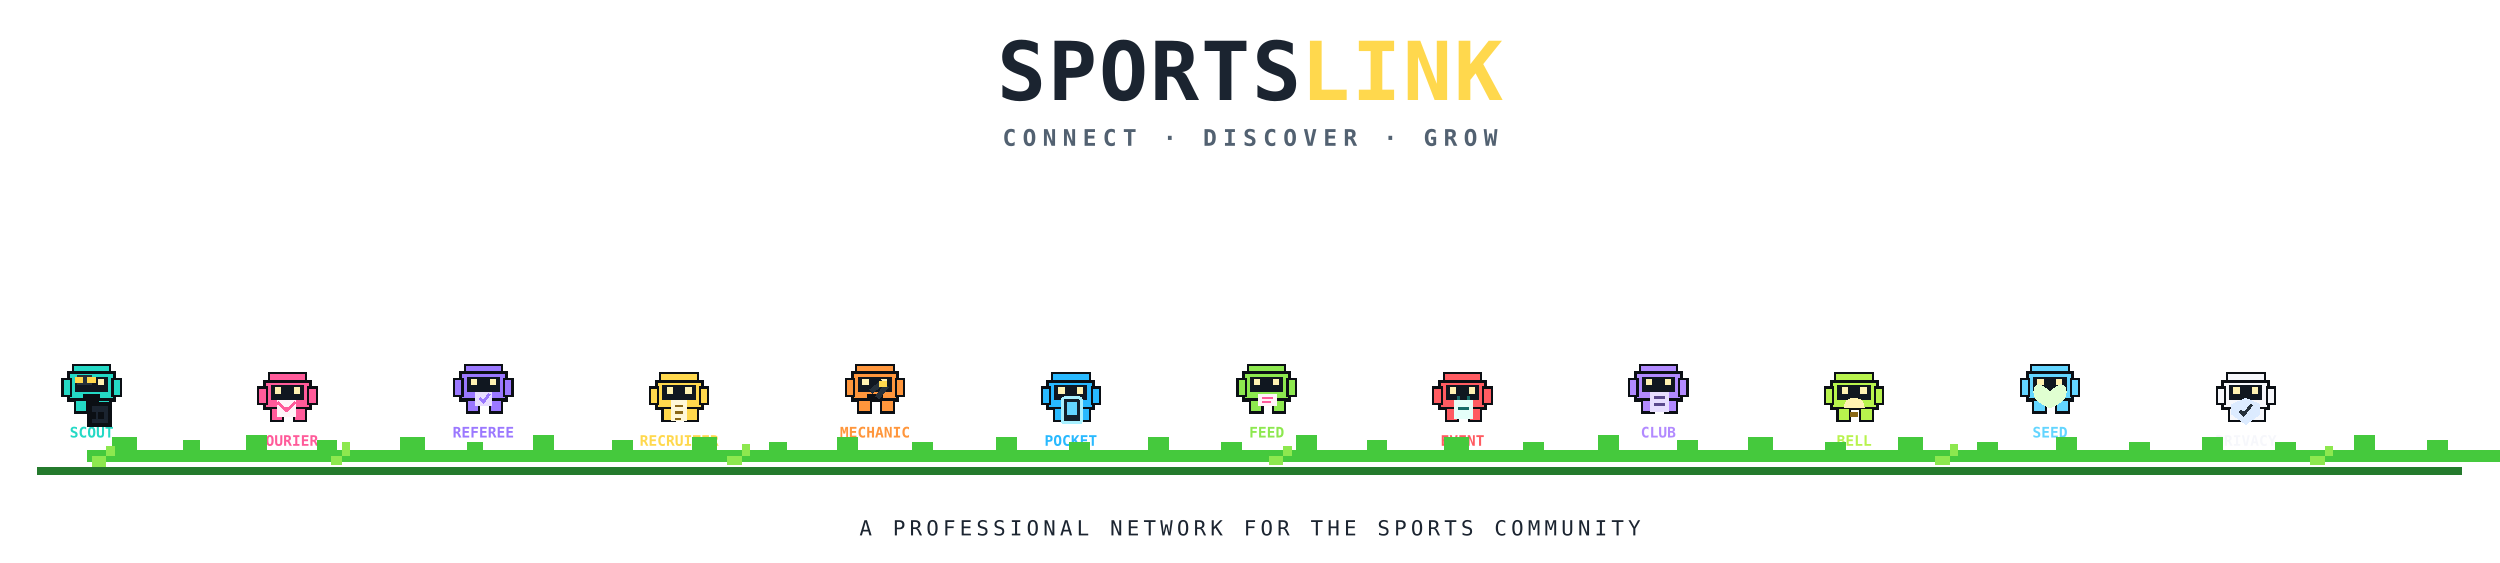
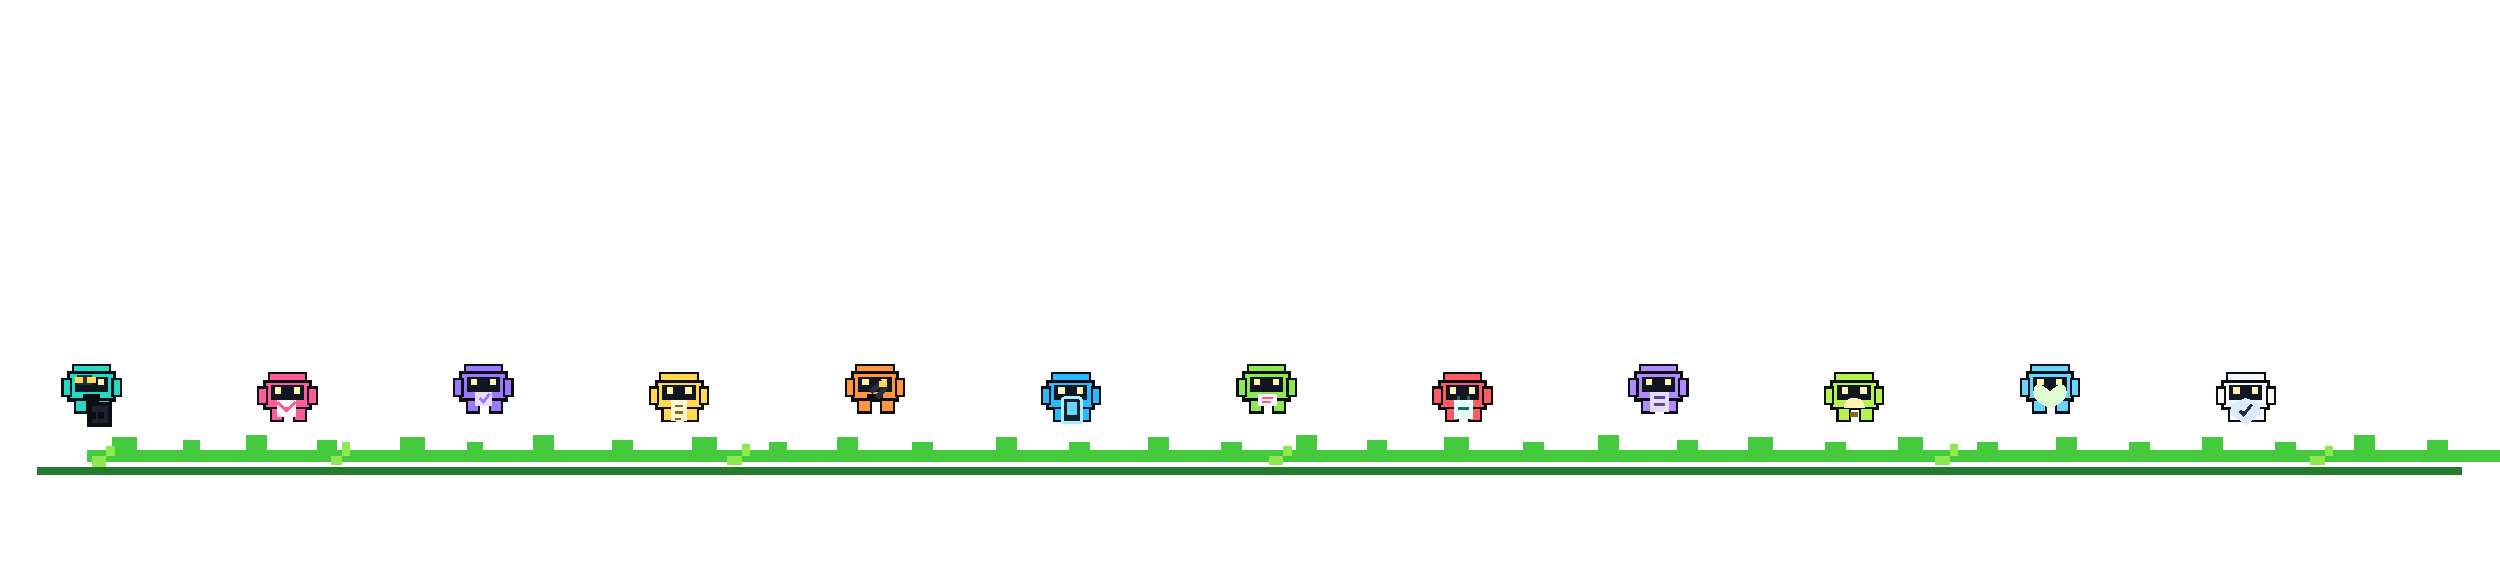
<svg xmlns="http://www.w3.org/2000/svg" viewBox="0 0 1200 270" role="img" aria-labelledby="title desc">
  <defs>
    <style>@media(prefers-reduced-motion:reduce){animateTransform{display:none}}</style>
  </defs>
-   <g font-family="monospace" font-weight="bold" text-anchor="middle">
-     <text x="600" y="48" font-size="39" letter-spacing="1" fill="#1B2430">SPORTS<tspan fill="#FFD84D">LINK</tspan>
-     </text>
-     <text x="600" y="70" font-size="11" letter-spacing="3" fill="#526171">CONNECT · DISCOVER · GROW</text>
-   </g>
  <g transform="translate(30 173)">
    <animateTransform attributeName="transform" type="translate" values="30 173;30 168;30 173" dur="1.25s" repeatCount="indefinite" begin="0s" />
    <g shape-rendering="crispEdges">
      <rect x="5" y="2" width="18" height="4" fill="#24D9C5" stroke="#0B0F14" stroke-width="1" />
      <rect x="3" y="6" width="22" height="13" fill="#24D9C5" stroke="#0B0F14" stroke-width="1.5" />
      <rect x="6" y="8" width="16" height="7" fill="#101720" />
      <rect x="8" y="9" width="3" height="3" fill="#FFF2B2" />
      <rect x="17" y="9" width="3" height="3" fill="#FFF2B2" />
      <rect x="10" y="16" width="8" height="2" fill="#0B0F14" />
      <rect x="6" y="19" width="6" height="6" fill="#24D9C5" stroke="#0B0F14" stroke-width="1" />
      <rect x="17" y="19" width="6" height="6" fill="#24D9C5" stroke="#0B0F14" stroke-width="1" />
      <rect x="0" y="9" width="4" height="8" fill="#24D9C5" stroke="#0B0F14" stroke-width="1" />
      <rect x="24" y="9" width="4" height="8" fill="#24D9C5" stroke="#0B0F14" stroke-width="1" />
      <rect x="7" y="7" width="7" height="5" fill="#26313B" />
      <rect x="6" y="8" width="4" height="3" fill="#FFD84D" />
      <rect x="12" y="8" width="4" height="3" fill="#FFD84D" />
      <path d="M10 9h2" stroke="#26313B" stroke-width="1" />
    </g>
-     <text x="14" y="37" text-anchor="middle" fill="#24D9C5" font-family="monospace" font-size="7" font-weight="bold">SCOUT</text>
  </g>
  <g transform="translate(124 177)">
    <animateTransform attributeName="transform" type="translate" values="124 177;124 172;124 177" dur="1.42s" repeatCount="indefinite" begin="0.11s" />
    <g shape-rendering="crispEdges">
      <rect x="5" y="2" width="18" height="4" fill="#FF5B9A" stroke="#0B0F14" stroke-width="1" />
      <rect x="3" y="6" width="22" height="13" fill="#FF5B9A" stroke="#0B0F14" stroke-width="1.5" />
      <rect x="6" y="8" width="16" height="7" fill="#101720" />
      <rect x="8" y="9" width="3" height="3" fill="#FFF2B2" />
      <rect x="17" y="9" width="3" height="3" fill="#FFF2B2" />
      <rect x="10" y="16" width="8" height="2" fill="#0B0F14" />
      <rect x="6" y="19" width="6" height="6" fill="#FF5B9A" stroke="#0B0F14" stroke-width="1" />
      <rect x="17" y="19" width="6" height="6" fill="#FF5B9A" stroke="#0B0F14" stroke-width="1" />
      <rect x="0" y="9" width="4" height="8" fill="#FF5B9A" stroke="#0B0F14" stroke-width="1" />
      <rect x="24" y="9" width="4" height="8" fill="#FF5B9A" stroke="#0B0F14" stroke-width="1" />
      <rect x="9" y="15" width="9" height="8" fill="#FFF4F8" />
      <path d="M9 16l4.5 4 4.5-4" fill="none" stroke="#FF5B9A" stroke-width="1.5" />
    </g>
-     <text x="14" y="37" text-anchor="middle" fill="#FF5B9A" font-family="monospace" font-size="7" font-weight="bold">COURIER</text>
  </g>
  <g transform="translate(218 173)">
    <animateTransform attributeName="transform" type="translate" values="218 173;218 168;218 173" dur="1.59s" repeatCount="indefinite" begin="0.22s" />
    <g shape-rendering="crispEdges">
      <rect x="5" y="2" width="18" height="4" fill="#9B78FF" stroke="#0B0F14" stroke-width="1" />
      <rect x="3" y="6" width="22" height="13" fill="#9B78FF" stroke="#0B0F14" stroke-width="1.5" />
      <rect x="6" y="8" width="16" height="7" fill="#101720" />
      <rect x="8" y="9" width="3" height="3" fill="#FFF2B2" />
      <rect x="17" y="9" width="3" height="3" fill="#FFF2B2" />
      <rect x="10" y="16" width="8" height="2" fill="#0B0F14" />
      <rect x="6" y="19" width="6" height="6" fill="#9B78FF" stroke="#0B0F14" stroke-width="1" />
      <rect x="17" y="19" width="6" height="6" fill="#9B78FF" stroke="#0B0F14" stroke-width="1" />
      <rect x="0" y="9" width="4" height="8" fill="#9B78FF" stroke="#0B0F14" stroke-width="1" />
      <rect x="24" y="9" width="4" height="8" fill="#9B78FF" stroke="#0B0F14" stroke-width="1" />
      <path d="M10 15h8v7h-8z" fill="#E8DEFF" />
      <path d="M12 18l2 2 3-4" fill="none" stroke="#9B78FF" stroke-width="1.5" />
    </g>
-     <text x="14" y="37" text-anchor="middle" fill="#9B78FF" font-family="monospace" font-size="7" font-weight="bold">REFEREE</text>
  </g>
  <g transform="translate(312 177)">
    <animateTransform attributeName="transform" type="translate" values="312 177;312 172;312 177" dur="1.76s" repeatCount="indefinite" begin="0.33s" />
    <g shape-rendering="crispEdges">
      <rect x="5" y="2" width="18" height="4" fill="#FFD84D" stroke="#0B0F14" stroke-width="1" />
      <rect x="3" y="6" width="22" height="13" fill="#FFD84D" stroke="#0B0F14" stroke-width="1.5" />
      <rect x="6" y="8" width="16" height="7" fill="#101720" />
      <rect x="8" y="9" width="3" height="3" fill="#FFF2B2" />
      <rect x="17" y="9" width="3" height="3" fill="#FFF2B2" />
      <rect x="10" y="16" width="8" height="2" fill="#0B0F14" />
      <rect x="6" y="19" width="6" height="6" fill="#FFD84D" stroke="#0B0F14" stroke-width="1" />
      <rect x="17" y="19" width="6" height="6" fill="#FFD84D" stroke="#0B0F14" stroke-width="1" />
      <rect x="0" y="9" width="4" height="8" fill="#FFD84D" stroke="#0B0F14" stroke-width="1" />
      <rect x="24" y="9" width="4" height="8" fill="#FFD84D" stroke="#0B0F14" stroke-width="1" />
      <rect x="10" y="15" width="8" height="10" fill="#FFF8D8" />
      <path d="M12 18h4m-4 3h4m-4 3h3" stroke="#8A6818" stroke-width="1" />
    </g>
-     <text x="14" y="37" text-anchor="middle" fill="#FFD84D" font-family="monospace" font-size="7" font-weight="bold">RECRUITER</text>
  </g>
  <g transform="translate(406 173)">
    <animateTransform attributeName="transform" type="translate" values="406 173;406 168;406 173" dur="1.25s" repeatCount="indefinite" begin="0.44s" />
    <g shape-rendering="crispEdges">
      <rect x="5" y="2" width="18" height="4" fill="#FF963C" stroke="#0B0F14" stroke-width="1" />
      <rect x="3" y="6" width="22" height="13" fill="#FF963C" stroke="#0B0F14" stroke-width="1.5" />
      <rect x="6" y="8" width="16" height="7" fill="#101720" />
      <rect x="8" y="9" width="3" height="3" fill="#FFF2B2" />
      <rect x="17" y="9" width="3" height="3" fill="#FFF2B2" />
      <rect x="10" y="16" width="8" height="2" fill="#0B0F14" />
      <rect x="6" y="19" width="6" height="6" fill="#FF963C" stroke="#0B0F14" stroke-width="1" />
      <rect x="17" y="19" width="6" height="6" fill="#FF963C" stroke="#0B0F14" stroke-width="1" />
      <rect x="0" y="9" width="4" height="8" fill="#FF963C" stroke="#0B0F14" stroke-width="1" />
      <rect x="24" y="9" width="4" height="8" fill="#FF963C" stroke="#0B0F14" stroke-width="1" />
      <path d="M12 15l5-4 2 2-4 5" stroke="#26313B" stroke-width="2.5" fill="none" />
      <rect x="16" y="10" width="4" height="3" fill="#FFD84D" />
    </g>
-     <text x="14" y="37" text-anchor="middle" fill="#FF963C" font-family="monospace" font-size="7" font-weight="bold">MECHANIC</text>
  </g>
  <g transform="translate(500 177)">
    <animateTransform attributeName="transform" type="translate" values="500 177;500 172;500 177" dur="1.42s" repeatCount="indefinite" begin="0.55s" />
    <g shape-rendering="crispEdges">
      <rect x="5" y="2" width="18" height="4" fill="#28B9FF" stroke="#0B0F14" stroke-width="1" />
      <rect x="3" y="6" width="22" height="13" fill="#28B9FF" stroke="#0B0F14" stroke-width="1.5" />
      <rect x="6" y="8" width="16" height="7" fill="#101720" />
      <rect x="8" y="9" width="3" height="3" fill="#FFF2B2" />
      <rect x="17" y="9" width="3" height="3" fill="#FFF2B2" />
      <rect x="10" y="16" width="8" height="2" fill="#0B0F14" />
      <rect x="6" y="19" width="6" height="6" fill="#28B9FF" stroke="#0B0F14" stroke-width="1" />
      <rect x="17" y="19" width="6" height="6" fill="#28B9FF" stroke="#0B0F14" stroke-width="1" />
      <rect x="0" y="9" width="4" height="8" fill="#28B9FF" stroke="#0B0F14" stroke-width="1" />
      <rect x="24" y="9" width="4" height="8" fill="#28B9FF" stroke="#0B0F14" stroke-width="1" />
      <rect x="10" y="14" width="9" height="12" rx="1" fill="#14202B" stroke="#A8F0FF" stroke-width="1.5" />
      <rect x="12" y="16" width="5" height="6" fill="#63D5FF" />
    </g>
-     <text x="14" y="37" text-anchor="middle" fill="#28B9FF" font-family="monospace" font-size="7" font-weight="bold">POCKET</text>
  </g>
  <g transform="translate(594 173)">
    <animateTransform attributeName="transform" type="translate" values="594 173;594 168;594 173" dur="1.59s" repeatCount="indefinite" begin="0.66s" />
    <g shape-rendering="crispEdges">
      <rect x="5" y="2" width="18" height="4" fill="#8DE84F" stroke="#0B0F14" stroke-width="1" />
      <rect x="3" y="6" width="22" height="13" fill="#8DE84F" stroke="#0B0F14" stroke-width="1.5" />
      <rect x="6" y="8" width="16" height="7" fill="#101720" />
      <rect x="8" y="9" width="3" height="3" fill="#FFF2B2" />
      <rect x="17" y="9" width="3" height="3" fill="#FFF2B2" />
      <rect x="10" y="16" width="8" height="2" fill="#0B0F14" />
      <rect x="6" y="19" width="6" height="6" fill="#8DE84F" stroke="#0B0F14" stroke-width="1" />
      <rect x="17" y="19" width="6" height="6" fill="#8DE84F" stroke="#0B0F14" stroke-width="1" />
      <rect x="0" y="9" width="4" height="8" fill="#8DE84F" stroke="#0B0F14" stroke-width="1" />
      <rect x="24" y="9" width="4" height="8" fill="#8DE84F" stroke="#0B0F14" stroke-width="1" />
      <rect x="10" y="16" width="9" height="6" fill="#FFF4F8" />
      <path d="M12 18h5m-5 2h4" stroke="#FF5B9A" stroke-width="1" />
    </g>
-     <text x="14" y="37" text-anchor="middle" fill="#8DE84F" font-family="monospace" font-size="7" font-weight="bold">FEED</text>
  </g>
  <g transform="translate(688 177)">
    <animateTransform attributeName="transform" type="translate" values="688 177;688 172;688 177" dur="1.76s" repeatCount="indefinite" begin="0.77s" />
    <g shape-rendering="crispEdges">
      <rect x="5" y="2" width="18" height="4" fill="#FF5B61" stroke="#0B0F14" stroke-width="1" />
      <rect x="3" y="6" width="22" height="13" fill="#FF5B61" stroke="#0B0F14" stroke-width="1.5" />
      <rect x="6" y="8" width="16" height="7" fill="#101720" />
      <rect x="8" y="9" width="3" height="3" fill="#FFF2B2" />
      <rect x="17" y="9" width="3" height="3" fill="#FFF2B2" />
      <rect x="10" y="16" width="8" height="2" fill="#0B0F14" />
      <rect x="6" y="19" width="6" height="6" fill="#FF5B61" stroke="#0B0F14" stroke-width="1" />
      <rect x="17" y="19" width="6" height="6" fill="#FF5B61" stroke="#0B0F14" stroke-width="1" />
      <rect x="0" y="9" width="4" height="8" fill="#FF5B61" stroke="#0B0F14" stroke-width="1" />
      <rect x="24" y="9" width="4" height="8" fill="#FF5B61" stroke="#0B0F14" stroke-width="1" />
      <rect x="10" y="15" width="9" height="9" fill="#E5FFF9" />
      <path d="M12 15v-2m5 2v-2m-5 6h5" stroke="#176B68" stroke-width="1.5" />
    </g>
-     <text x="14" y="37" text-anchor="middle" fill="#FF5B61" font-family="monospace" font-size="7" font-weight="bold">EVENT</text>
  </g>
  <g transform="translate(782 173)">
    <animateTransform attributeName="transform" type="translate" values="782 173;782 168;782 173" dur="1.25s" repeatCount="indefinite" begin="0.88s" />
    <g shape-rendering="crispEdges">
      <rect x="5" y="2" width="18" height="4" fill="#B28AFF" stroke="#0B0F14" stroke-width="1" />
      <rect x="3" y="6" width="22" height="13" fill="#B28AFF" stroke="#0B0F14" stroke-width="1.5" />
      <rect x="6" y="8" width="16" height="7" fill="#101720" />
      <rect x="8" y="9" width="3" height="3" fill="#FFF2B2" />
      <rect x="17" y="9" width="3" height="3" fill="#FFF2B2" />
      <rect x="10" y="16" width="8" height="2" fill="#0B0F14" />
      <rect x="6" y="19" width="6" height="6" fill="#B28AFF" stroke="#0B0F14" stroke-width="1" />
      <rect x="17" y="19" width="6" height="6" fill="#B28AFF" stroke="#0B0F14" stroke-width="1" />
      <rect x="0" y="9" width="4" height="8" fill="#B28AFF" stroke="#0B0F14" stroke-width="1" />
      <rect x="24" y="9" width="4" height="8" fill="#B28AFF" stroke="#0B0F14" stroke-width="1" />
      <path d="M10 15h9v10h-9z" fill="#E7DEFF" />
      <path d="M12 18h5m-5 3h5" stroke="#59488C" stroke-width="1.5" />
    </g>
-     <text x="14" y="37" text-anchor="middle" fill="#B28AFF" font-family="monospace" font-size="7" font-weight="bold">CLUB</text>
  </g>
  <g transform="translate(876 177)">
    <animateTransform attributeName="transform" type="translate" values="876 177;876 172;876 177" dur="1.42s" repeatCount="indefinite" begin="0.99s" />
    <g shape-rendering="crispEdges">
      <rect x="5" y="2" width="18" height="4" fill="#B8F34D" stroke="#0B0F14" stroke-width="1" />
      <rect x="3" y="6" width="22" height="13" fill="#B8F34D" stroke="#0B0F14" stroke-width="1.5" />
      <rect x="6" y="8" width="16" height="7" fill="#101720" />
      <rect x="8" y="9" width="3" height="3" fill="#FFF2B2" />
      <rect x="17" y="9" width="3" height="3" fill="#FFF2B2" />
      <rect x="10" y="16" width="8" height="2" fill="#0B0F14" />
      <rect x="6" y="19" width="6" height="6" fill="#B8F34D" stroke="#0B0F14" stroke-width="1" />
      <rect x="17" y="19" width="6" height="6" fill="#B8F34D" stroke="#0B0F14" stroke-width="1" />
      <rect x="0" y="9" width="4" height="8" fill="#B8F34D" stroke="#0B0F14" stroke-width="1" />
      <rect x="24" y="9" width="4" height="8" fill="#B8F34D" stroke="#0B0F14" stroke-width="1" />
      <path d="M14 14q-5 0-5 5h10q0-5-5-5z" fill="#FFF2B2" />
      <rect x="12" y="21" width="4" height="2" fill="#8A6818" />
    </g>
-     <text x="14" y="37" text-anchor="middle" fill="#B8F34D" font-family="monospace" font-size="7" font-weight="bold">BELL</text>
  </g>
  <g transform="translate(970 173)">
    <animateTransform attributeName="transform" type="translate" values="970 173;970 168;970 173" dur="1.59s" repeatCount="indefinite" begin="1.1s" />
    <g shape-rendering="crispEdges">
      <rect x="5" y="2" width="18" height="4" fill="#63D5FF" stroke="#0B0F14" stroke-width="1" />
      <rect x="3" y="6" width="22" height="13" fill="#63D5FF" stroke="#0B0F14" stroke-width="1.5" />
      <rect x="6" y="8" width="16" height="7" fill="#101720" />
      <rect x="8" y="9" width="3" height="3" fill="#FFF2B2" />
      <rect x="17" y="9" width="3" height="3" fill="#FFF2B2" />
      <rect x="10" y="16" width="8" height="2" fill="#0B0F14" />
      <rect x="6" y="19" width="6" height="6" fill="#63D5FF" stroke="#0B0F14" stroke-width="1" />
      <rect x="17" y="19" width="6" height="6" fill="#63D5FF" stroke="#0B0F14" stroke-width="1" />
      <rect x="0" y="9" width="4" height="8" fill="#63D5FF" stroke="#0B0F14" stroke-width="1" />
      <rect x="24" y="9" width="4" height="8" fill="#63D5FF" stroke="#0B0F14" stroke-width="1" />
      <path d="M14 15q-7-7-8 0 0 5 8 8 8-3 8-8-1-7-8 0z" fill="#E0FFD1" />
    </g>
-     <text x="14" y="37" text-anchor="middle" fill="#63D5FF" font-family="monospace" font-size="7" font-weight="bold">SEED</text>
  </g>
  <g transform="translate(1064 177)">
    <animateTransform attributeName="transform" type="translate" values="1064 177;1064 172;1064 177" dur="1.76s" repeatCount="indefinite" begin="1.21s" />
    <g shape-rendering="crispEdges">
      <rect x="5" y="2" width="18" height="4" fill="#F6F7FB" stroke="#0B0F14" stroke-width="1" />
      <rect x="3" y="6" width="22" height="13" fill="#F6F7FB" stroke="#0B0F14" stroke-width="1.5" />
      <rect x="6" y="8" width="16" height="7" fill="#101720" />
      <rect x="8" y="9" width="3" height="3" fill="#FFF2B2" />
      <rect x="17" y="9" width="3" height="3" fill="#FFF2B2" />
      <rect x="10" y="16" width="8" height="2" fill="#0B0F14" />
      <rect x="6" y="19" width="6" height="6" fill="#F6F7FB" stroke="#0B0F14" stroke-width="1" />
      <rect x="17" y="19" width="6" height="6" fill="#F6F7FB" stroke="#0B0F14" stroke-width="1" />
      <rect x="0" y="9" width="4" height="8" fill="#F6F7FB" stroke="#0B0F14" stroke-width="1" />
      <rect x="24" y="9" width="4" height="8" fill="#F6F7FB" stroke="#0B0F14" stroke-width="1" />
      <path d="M14 14l7 3v5l-7 5-7-5v-5z" fill="#DCEBFF" />
      <path d="M11 20l2 2 4-5" fill="none" stroke="#26313B" stroke-width="1.5" />
    </g>
-     <text x="14" y="37" text-anchor="middle" fill="#F6F7FB" font-family="monospace" font-size="7" font-weight="bold">PRIVACY</text>
  </g>
  <g shape-rendering="crispEdges">
    <path d="M18 222h24v-6h12v-6h12v6h22v-5h8v5h22v-7h10v7h24v-5h10v5h30v-6h12v6h20v-4h8v4h24v-7h10v7h28v-5h10v5h28v-6h12v6h25v-4h9v4h24v-6h10v6h26v-4h10v4h30v-6h10v6h25v-4h10v4h28v-6h10v6h25v-4h10v4h26v-7h10v7h24v-5h10v5h27v-6h12v6h26v-4h10v4h26v-7h10v7h28v-5h10v5h24v-6h12v6h25v-4h10v4h25v-6h12v6h26v-4h10v4h28v-6h10v6h25v-4h10v4h25v-6h10v6h25v-4h10v4h28v-7h10v7h25v-5h10v5h27v-6h10v6h20v-4h10v4h20v-6h10v6h20v-4h10v4h20v-6h10v6h15v6H18z" fill="#45C93D" />
    <path d="M18 224h1164v4H18z" fill="#247A2D" />
    <path d="M44 219h7v-5h4v5h-4v5h-7zm115 0h5v-7h4v7h-4v4h-5zm190 0h7v-6h4v6h-4v4h-7zm260 0h7v-5h4v5h-4v4h-7zm320 0h7v-6h4v6h-4v4h-7zm180 0h7v-5h4v5h-4v4h-7z" fill="#8DE84F" />
  </g>
  <g transform="translate(0 0)" shape-rendering="crispEdges">
    <g>
      <animateTransform attributeName="transform" type="translate" values="0 0;210 -24;440 0;690 -18;920 0;1160 -20;0 0" dur="7s" repeatCount="indefinite" />
      <rect x="43" y="194" width="10" height="10" fill="#1B2430" stroke="#0B0F14" stroke-width="2" />
      <rect x="47" y="198" width="3" height="3" fill="#0B0F14" />
      <rect x="43" y="198" width="3" height="3" fill="#0B0F14" />
    </g>
  </g>
-   <text x="600" y="257" text-anchor="middle" font-family="monospace" font-size="10" letter-spacing="2" fill="#1B2430">A PROFESSIONAL NETWORK FOR THE SPORTS COMMUNITY</text>
</svg>
